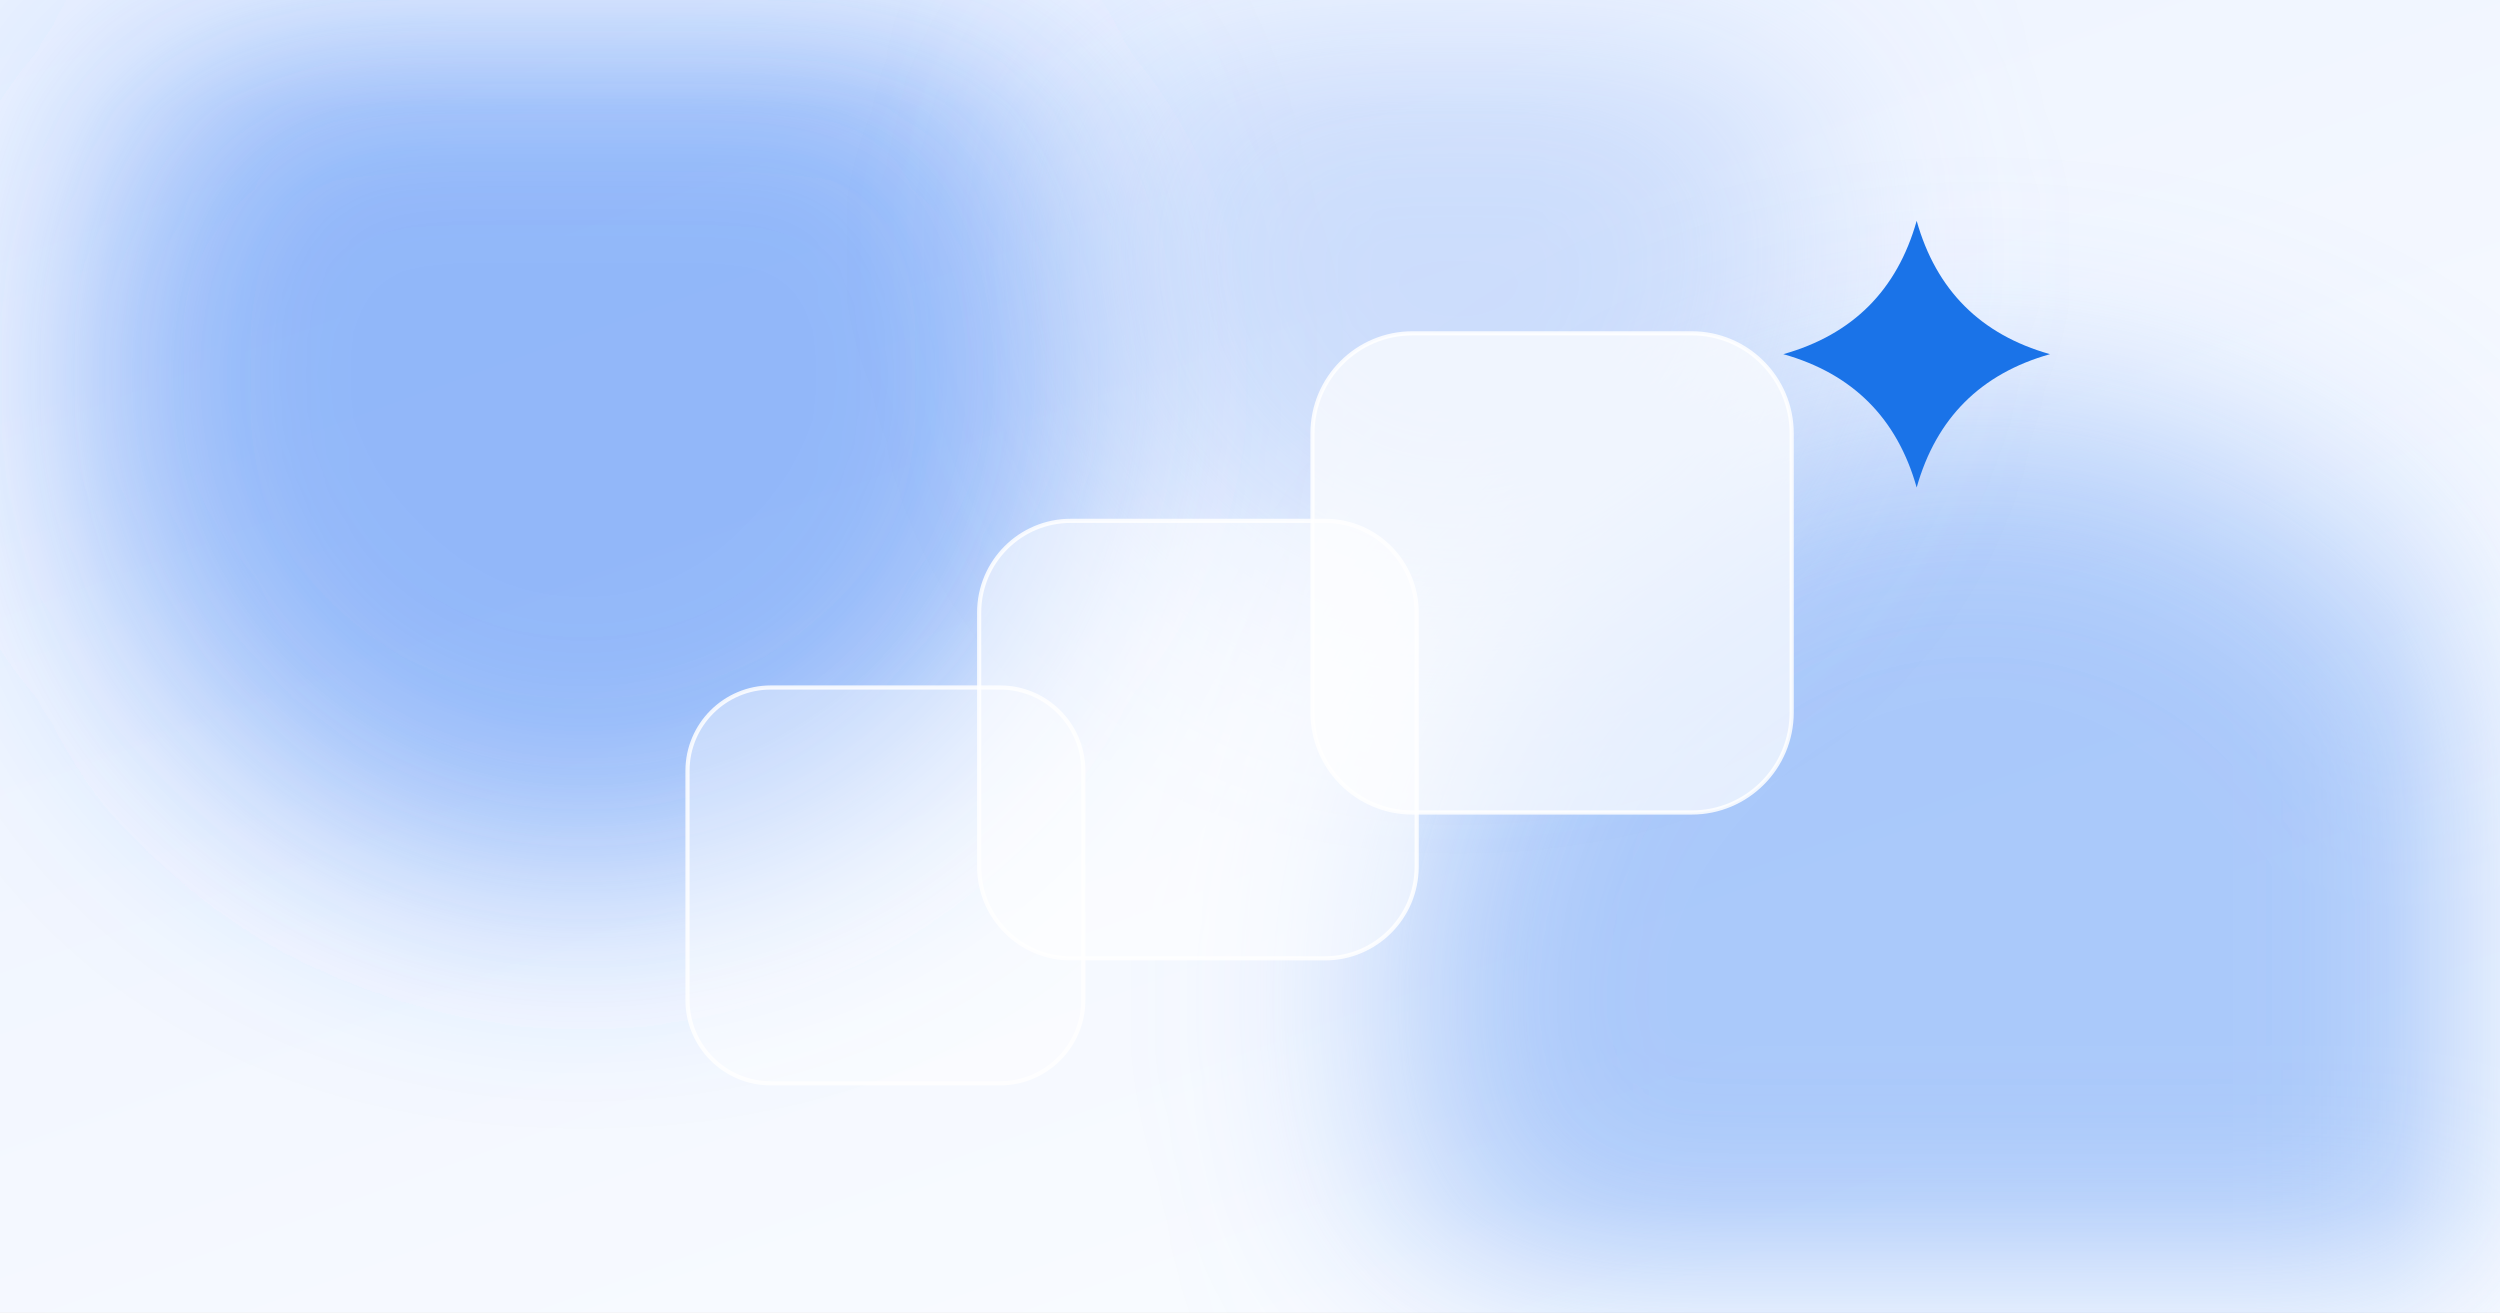
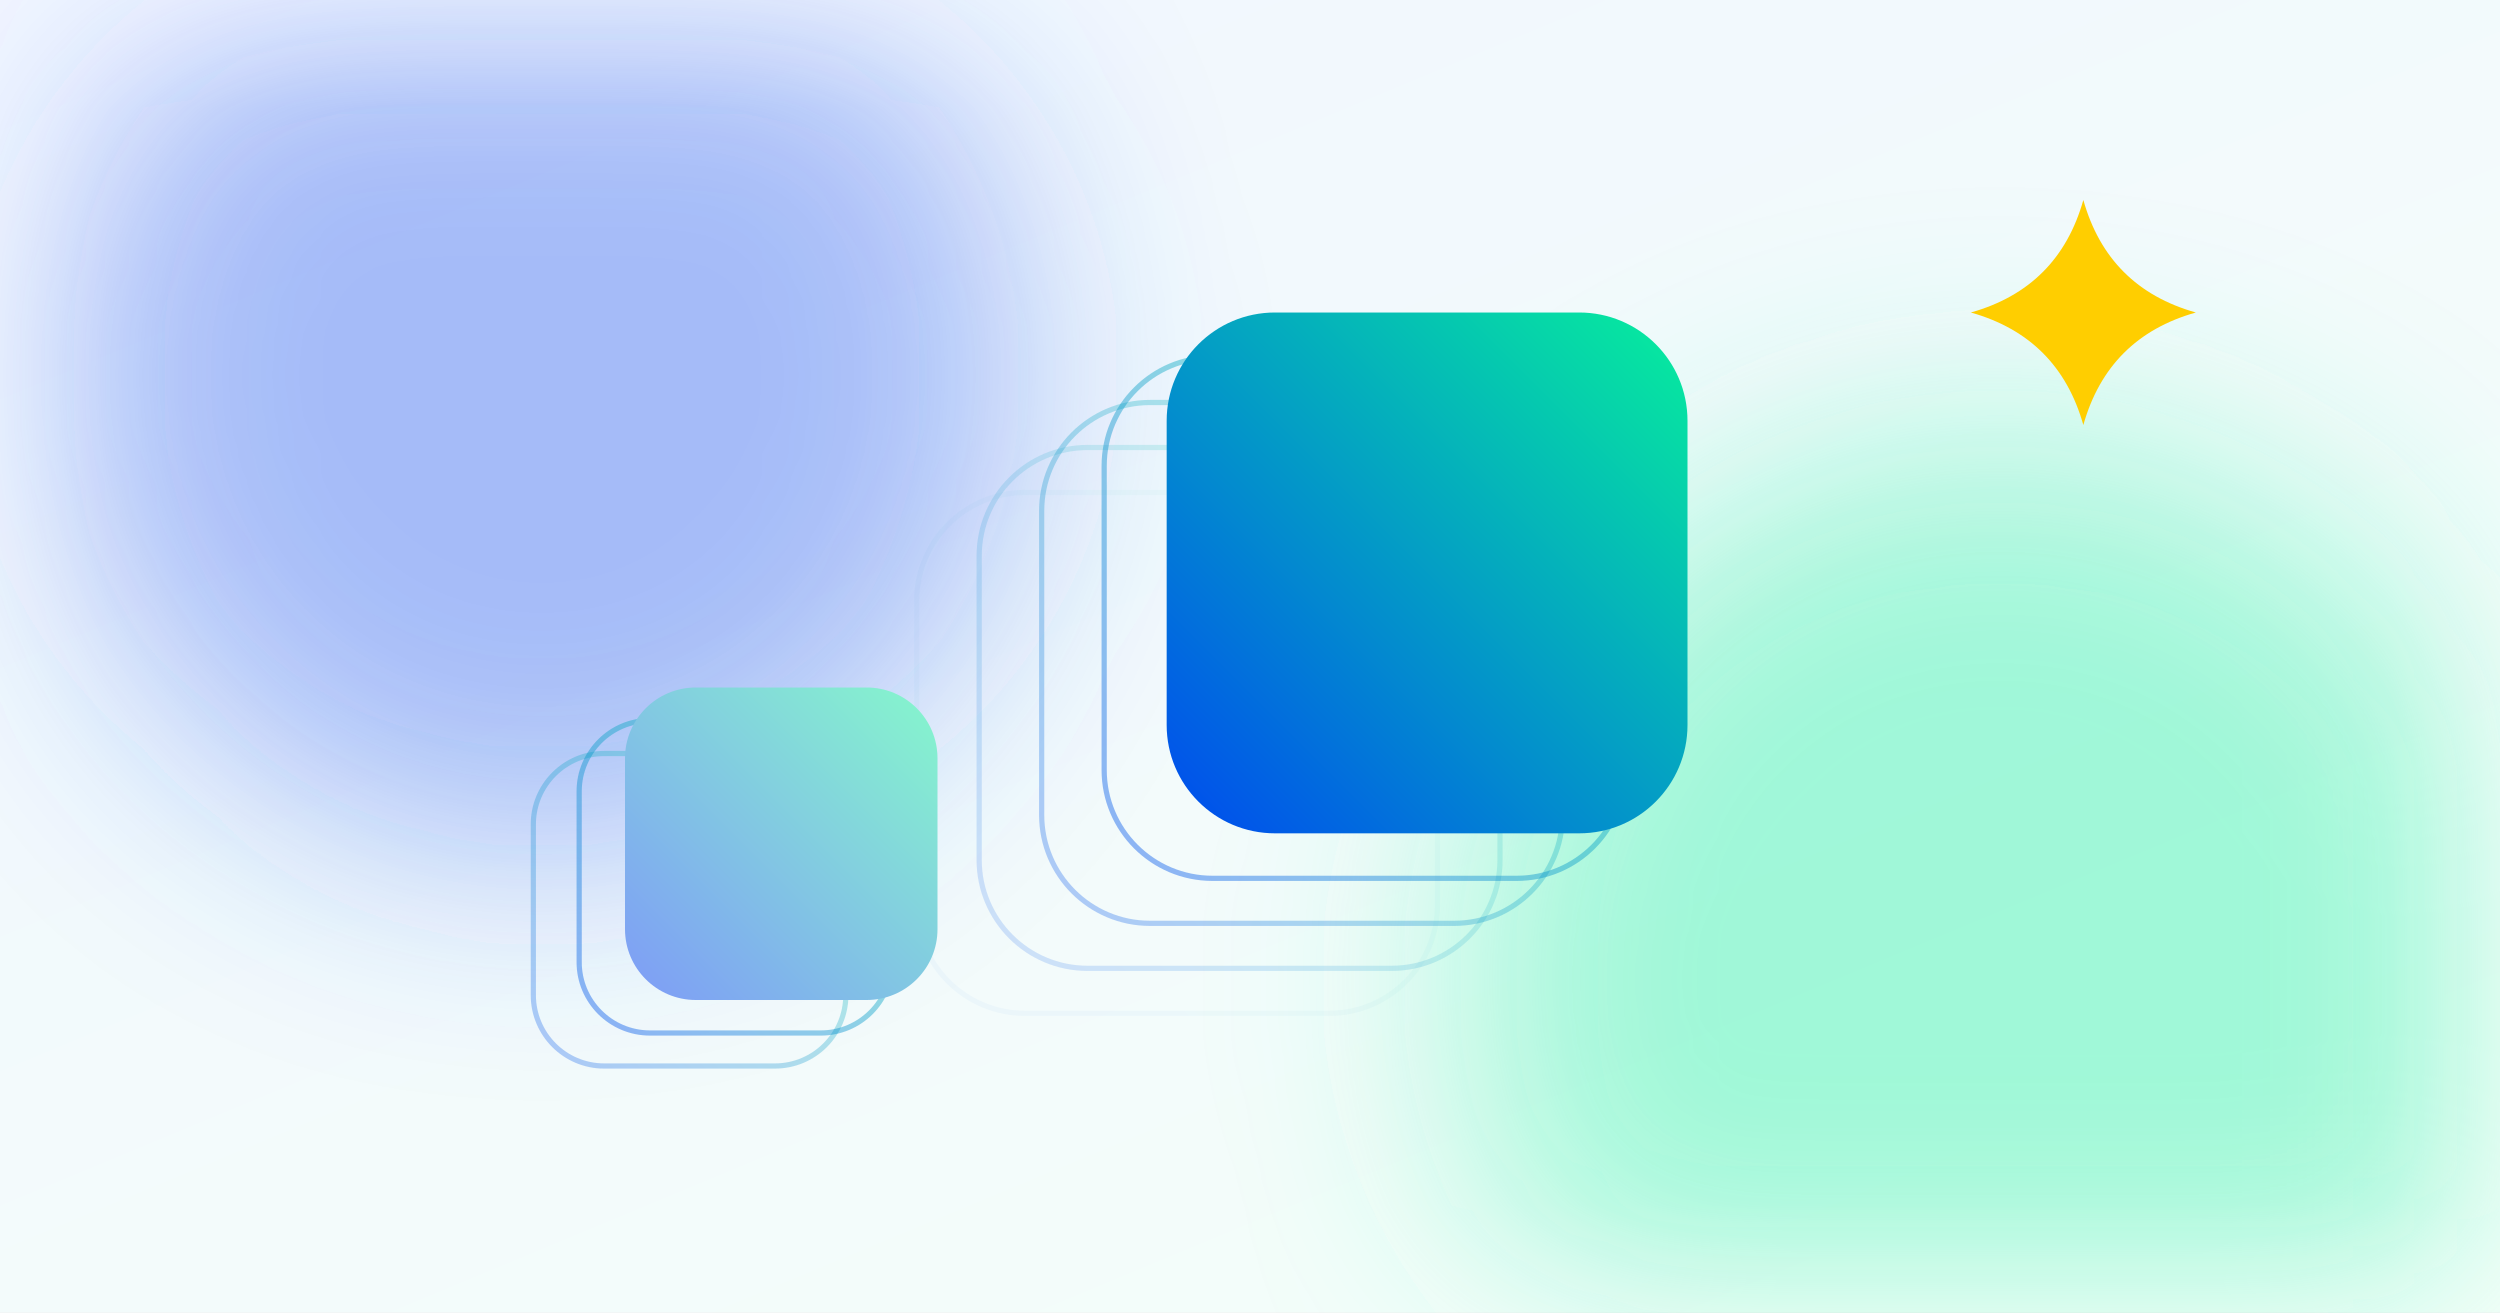
<svg xmlns="http://www.w3.org/2000/svg" viewBox="0 0 1200 630" font-family="Arial, Helvetica, sans-serif">
  <defs>
-     <linearGradient id="bg" x1="0" y1="0" x2="0.7" y2="1">
-       <stop offset="0" stop-color="#EAF1FF" />
-       <stop offset="1" stop-color="#FAFCFF" />
+     <linearGradient id="bg" x1="0" y1="0" x2="0.8" y2="1">
+       <stop offset="0" stop-color="#F2F6FF" />
+       <stop offset="1" stop-color="#F3FEF9" />
+     </linearGradient>
+     <linearGradient id="brand" x1="0" y1="1" x2="1" y2="0">
+       <stop offset="0" stop-color="#004aef" />
+       <stop offset="1" stop-color="#07ef9c" />
+     </linearGradient>
+     <linearGradient id="brandSoft" x1="0" y1="1" x2="1" y2="0">
+       <stop offset="0" stop-color="#7E9BF7" />
+       <stop offset="1" stop-color="#86F7CC" />
    </linearGradient>
    <filter id="soft" x="-60%" y="-60%" width="220%" height="220%">
      <feGaussianBlur stdDeviation="55" />
-     </filter>
-     <filter id="softer" x="-80%" y="-80%" width="260%" height="260%">
-       <feGaussianBlur stdDeviation="26" />
    </filter>
    <style>
      .drift1 { animation: d1 18s ease-in-out infinite alternate; }
      .drift2 { animation: d2 24s ease-in-out infinite alternate; }
      @keyframes d1 { to { transform: translate(22px, -16px); } }
      @keyframes d2 { to { transform: translate(-18px, 14px); } }
      .float { animation: fl 12s ease-in-out infinite alternate; }
      @keyframes fl { to { transform: translateY(-12px); } }
      .spin { animation: sp 60s linear infinite; }
      @keyframes sp { to { transform: rotate(360deg); } }
      .sparkle { animation: sk 6s ease-in-out infinite alternate; }
      @keyframes sk { from { transform: scale(0.94); } to { transform: scale(1.08); } }
      @media (prefers-reduced-motion: reduce) { * { animation: none !important; } }
</style>
  </defs>
  <rect width="1200" height="630" fill="url(#bg)" />
-   <circle class="drift1" cx="280" cy="180" r="240" fill="#4285F4" fill-opacity="0.55" filter="url(#soft)" />
-   <circle class="drift2" cx="950" cy="480" r="280" fill="#8AB4F8" fill-opacity="0.7" filter="url(#soft)" />
-   <circle class="drift2" cx="700" cy="120" r="170" fill="#A8C7FA" fill-opacity="0.5" filter="url(#soft)" />
-   <g class="float" style="transform-origin:600px 340px">
-     <rect x="330" y="330" width="190" height="190" rx="40" fill="#FFFFFF" fill-opacity="0.4" stroke="#FFFFFF" stroke-opacity="0.85" stroke-width="2" />
-     <rect x="470" y="250" width="210" height="210" rx="44" fill="#FFFFFF" fill-opacity="0.55" stroke="#FFFFFF" stroke-opacity="0.85" stroke-width="2" />
-     <rect x="630" y="160" width="230" height="230" rx="48" fill="#FFFFFF" fill-opacity="0.7" stroke="#FFFFFF" stroke-opacity="0.85" stroke-width="2" />
+   <circle class="drift1" cx="260" cy="180" r="230" fill="#2E62F1" fill-opacity="0.4" filter="url(#soft)" />
+   <circle class="drift2" cx="960" cy="470" r="260" fill="#3DF3B1" fill-opacity="0.45" filter="url(#soft)" />
+   <g class="float" style="transform-origin:620px 300px">
+     <rect x="440" y="236.4" width="250" height="250" rx="52" fill="none" stroke="url(#brand)" stroke-opacity="0.03" stroke-width="2.5" />
+     <rect x="470" y="214.8" width="250" height="250" rx="52" fill="none" stroke="url(#brand)" stroke-opacity="0.16" stroke-width="2.5" />
+     <rect x="500" y="193.2" width="250" height="250" rx="52" fill="none" stroke="url(#brand)" stroke-opacity="0.29" stroke-width="2.5" />
+     <rect x="530" y="171.6" width="250" height="250" rx="52" fill="none" stroke="url(#brand)" stroke-opacity="0.42" stroke-width="2.5" />
+     <rect x="560" y="150" width="250" height="250" rx="52" fill="url(#brand)" />
  </g>
-   <g class="sparkle" style="transform-origin:920px 170px">
-     <path d="M 920 106 Q 934.08 155.92 984 170 Q 934.08 184.08 920 234 Q 905.92 184.08 856 170 Q 905.92 155.92 920 106 Z" fill="#1A73E8" />
+   <rect x="256" y="361.68" width="150" height="150" rx="34" fill="none" stroke="url(#brand)" stroke-opacity="0.29" stroke-width="2.5" />
+   <rect x="278" y="345.84" width="150" height="150" rx="34" fill="none" stroke="url(#brand)" stroke-opacity="0.42" stroke-width="2.5" />
+   <rect x="300" y="330" width="150" height="150" rx="34" fill="url(#brandSoft)" />
+   <g class="sparkle" style="transform-origin:1000px 150px">
+     <path d="M 1000 96 Q 1011.88 138.12 1054 150 Q 1011.88 161.88 1000 204 Q 988.12 161.88 946 150 Q 988.12 138.12 1000 96 Z" fill="#ffce00" />
  </g>
</svg>
